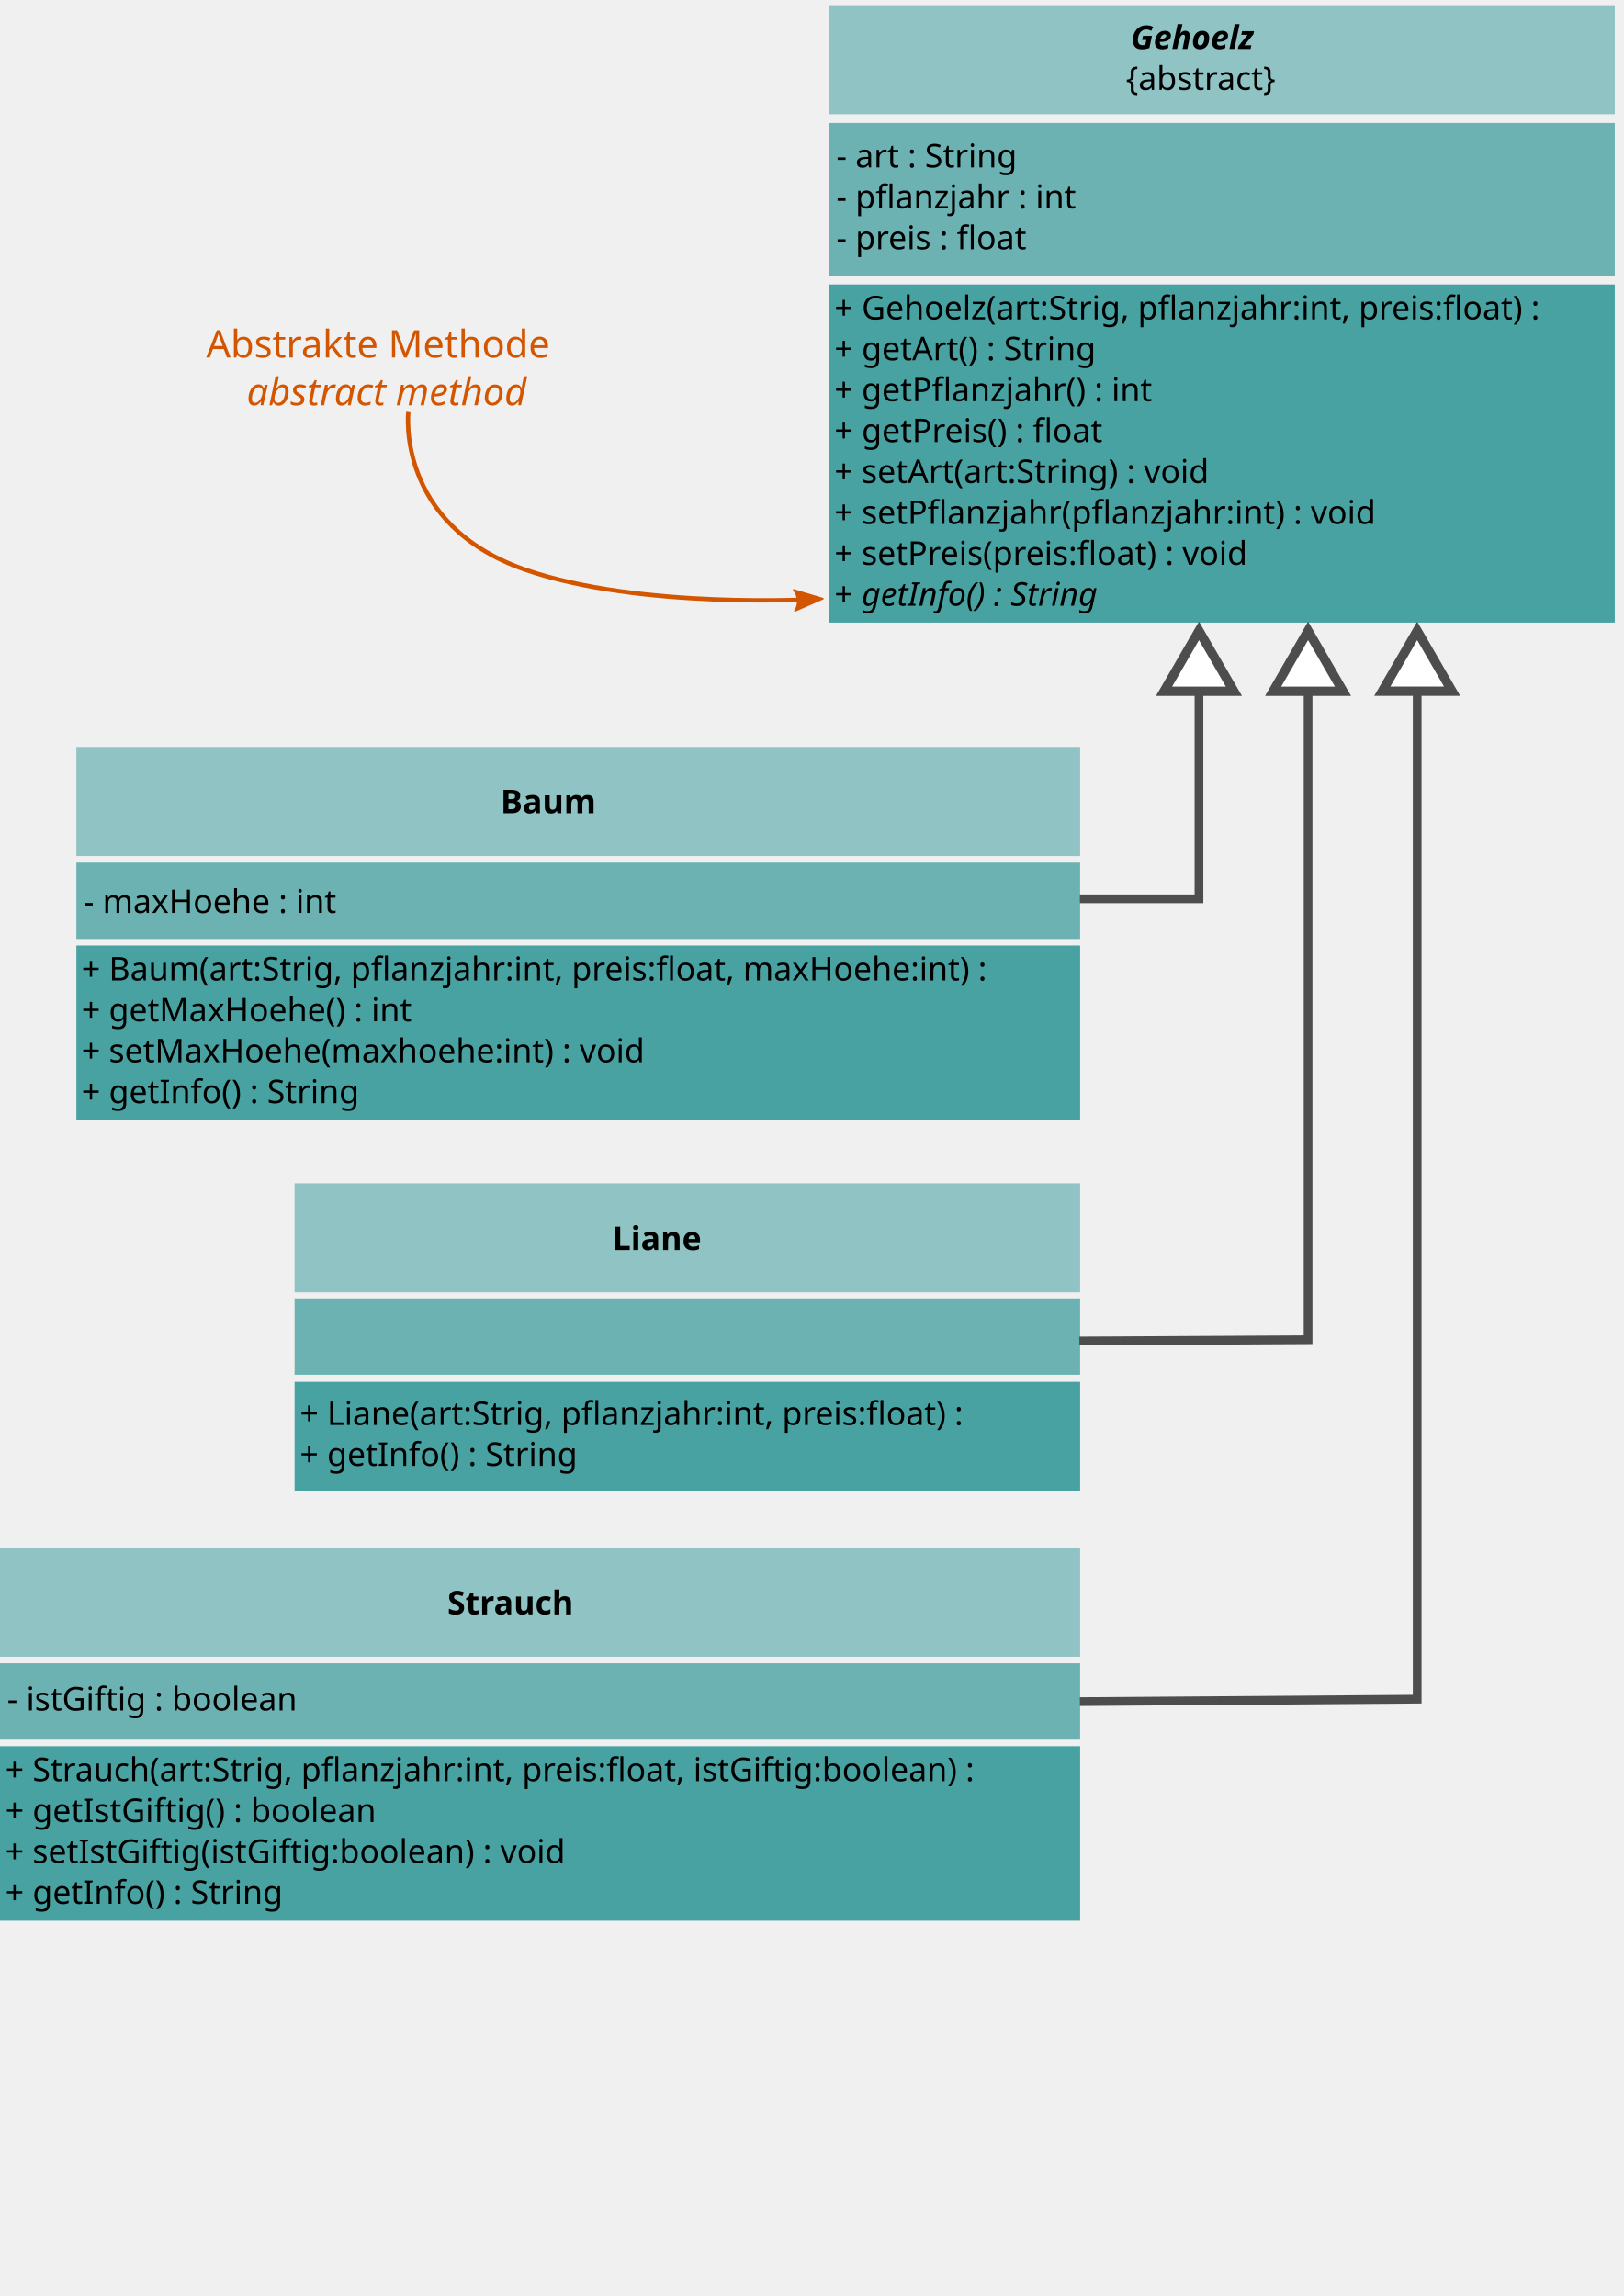
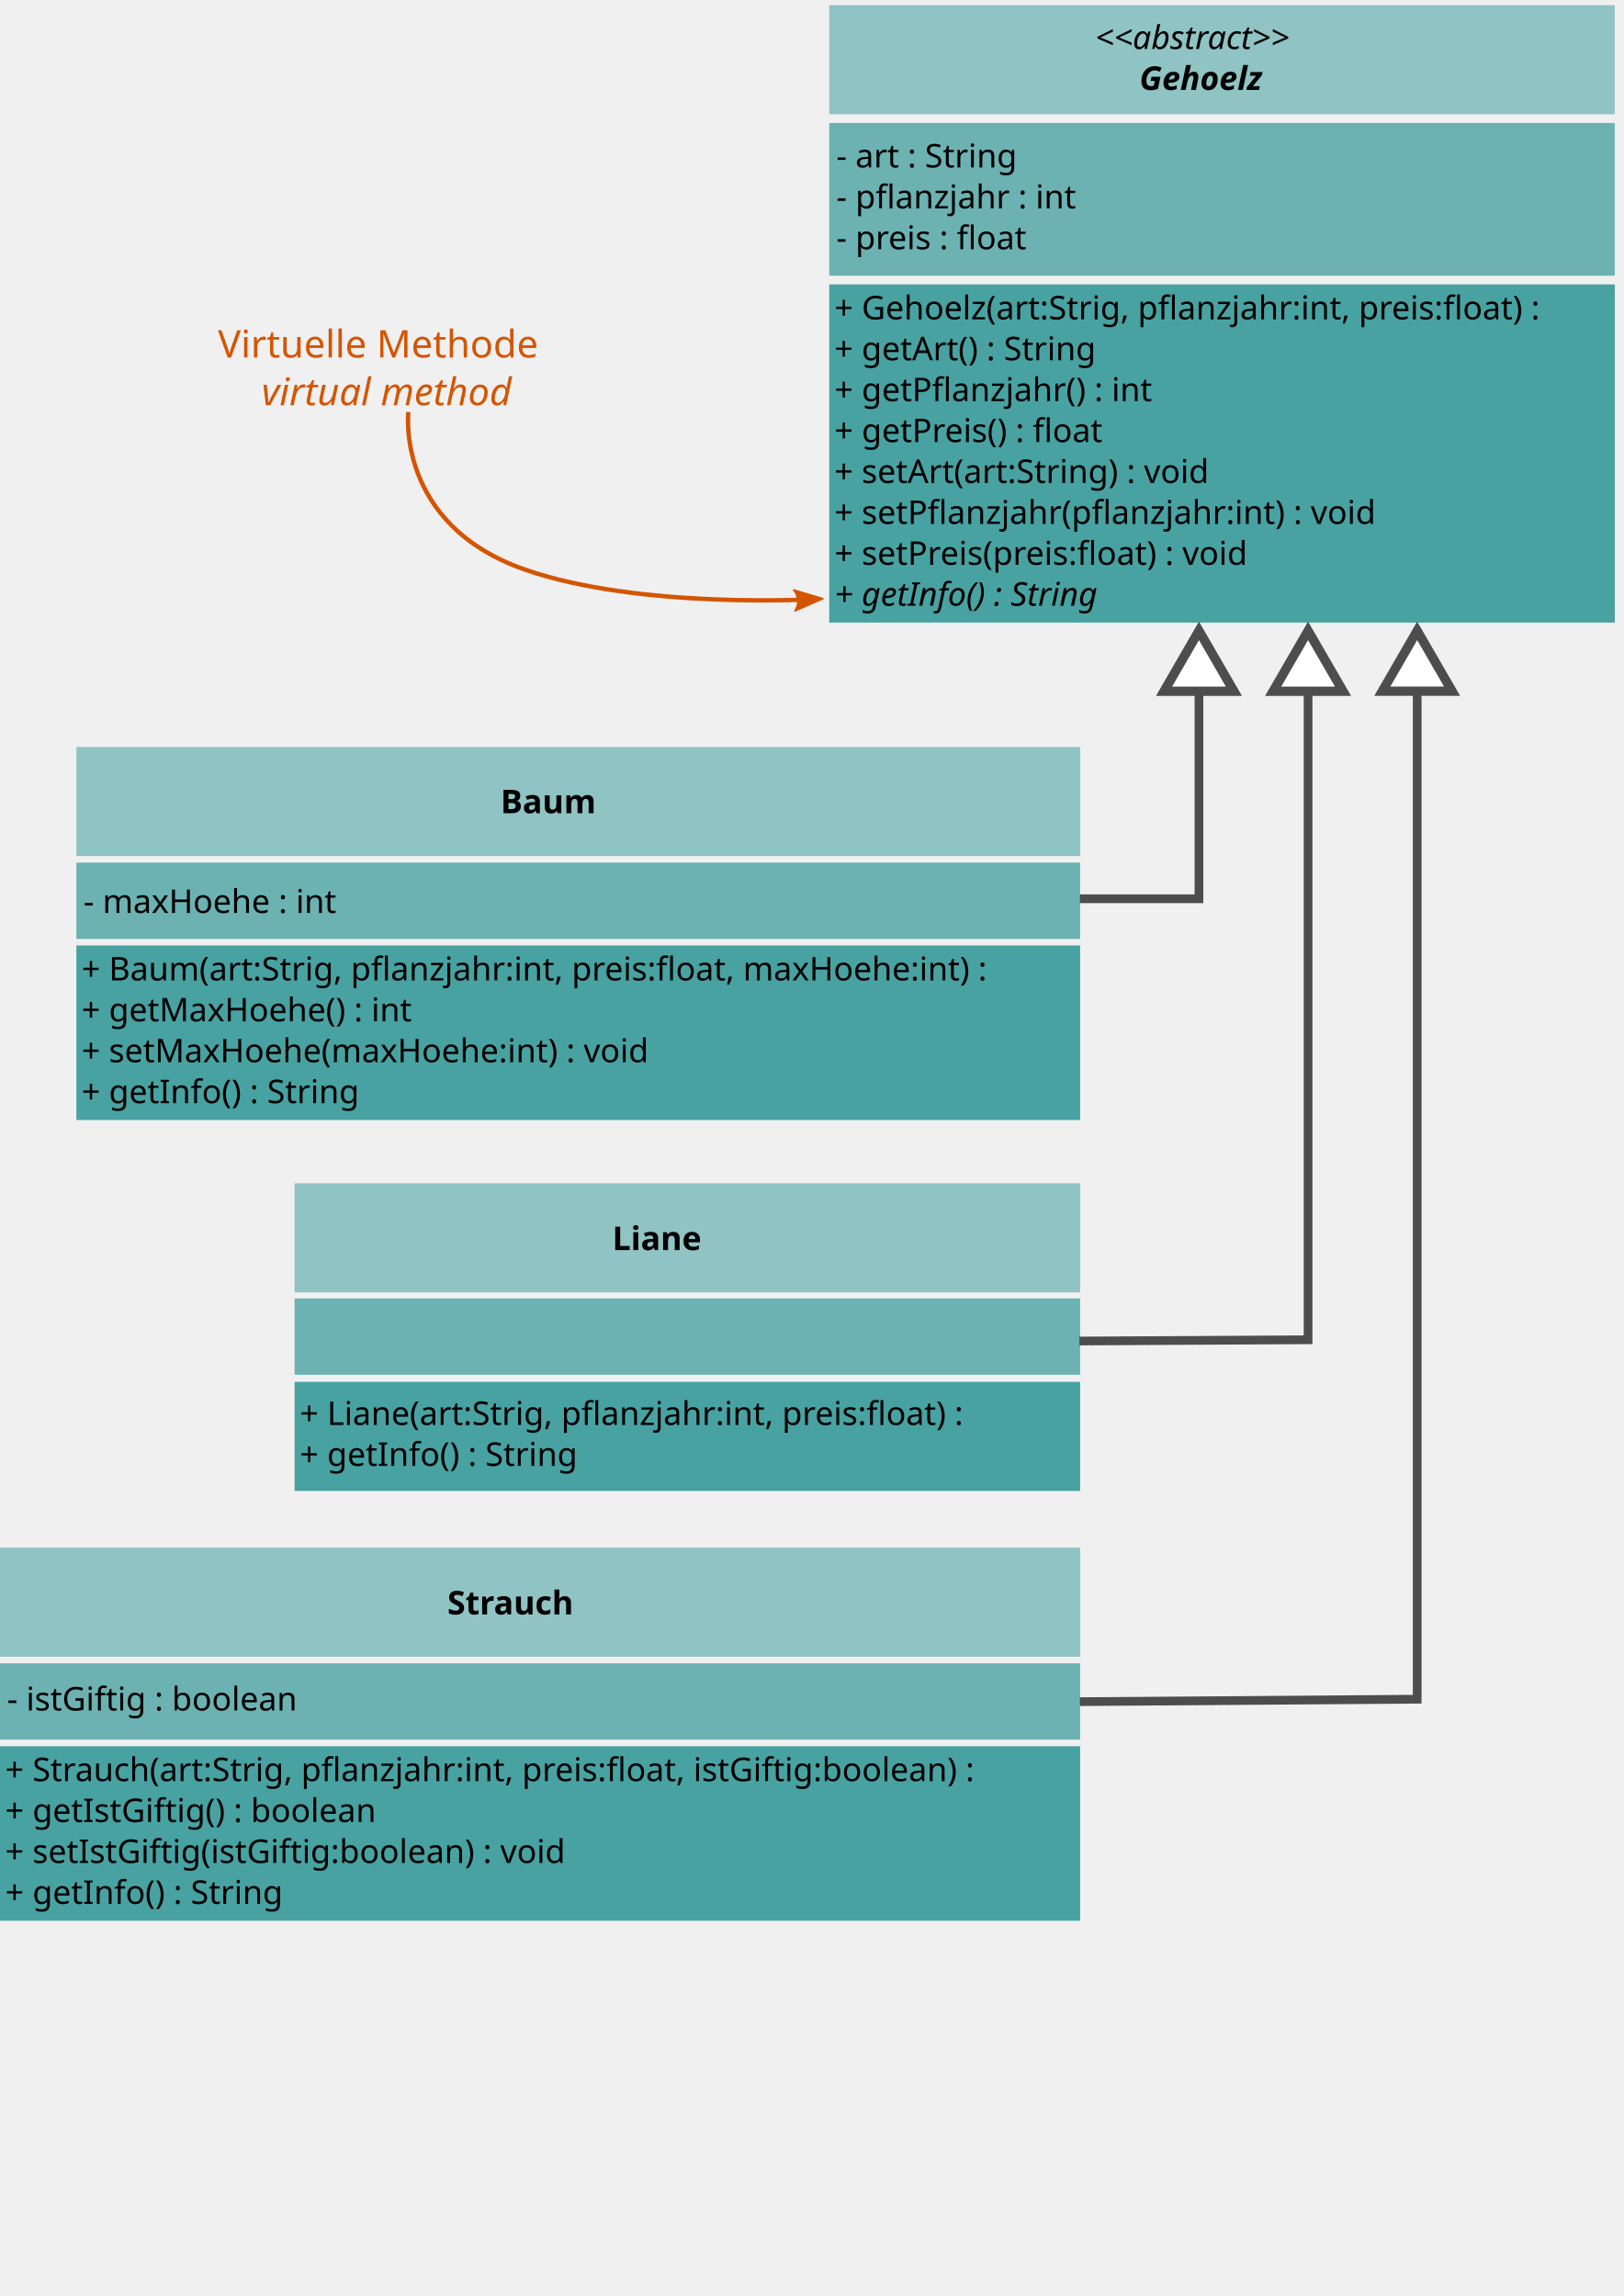
<svg xmlns="http://www.w3.org/2000/svg" width="210mm" height="297mm" viewBox="0 0 744.094 1052.362" id="svg2" version="1.1">
  <defs id="defs4">
    <marker orient="auto" refY="0.0" refX="0.0" id="TriangleOutL" style="overflow:visible">
      <path id="path4888" d="M 5.77,0.0 L -2.88,5.0 L -2.88,-5.0 L 5.77,0.0 z " style="fill-rule:evenodd;stroke:#000000;stroke-width:1pt;stroke-opacity:1;fill:#000000;fill-opacity:1" transform="scale(0.8)" />
    </marker>
    <marker orient="auto" refY="0.0" refX="0.0" id="Arrow2Mend" style="overflow:visible;">
      <path id="path4773" style="fill-rule:evenodd;stroke-width:0.625;stroke-linejoin:round;stroke:#d45500;stroke-opacity:1;fill:#d45500;fill-opacity:1" d="M 8.719,4.034 L -2.207,0.016 L 8.719,-4.002 C 6.973,-1.63 6.983,1.616 8.719,4.034 z " transform="scale(0.6) rotate(180) translate(0,0)" />
    </marker>
    <marker orient="auto" refY="0.0" refX="0.0" id="marker6082" style="overflow:visible">
      <path id="path6084" d="M 5.77,0.0 L -2.88,5.0 L -2.88,-5.0 L 5.77,0.0 z " style="fill-rule:evenodd;fill:#ffffff;stroke:#4d4d4d;stroke-width:1pt;stroke-opacity:1" transform="scale(0.8) translate(-6,0)" />
    </marker>
    <marker style="overflow:visible" id="marker5908" refX="0.0" refY="0.0" orient="auto">
      <path transform="scale(0.8) translate(-6,0)" style="fill-rule:evenodd;fill:#ffffff;stroke:#4d4d4d;stroke-width:1pt;stroke-opacity:1" d="M 5.77,0.0 L -2.88,5.0 L -2.88,-5.0 L 5.77,0.0 z " id="path5910" />
    </marker>
    <marker orient="auto" refY="0.0" refX="0.0" id="EmptyTriangleOutL" style="overflow:visible">
      <path id="path4906" d="M 5.77,0.0 L -2.88,5.0 L -2.88,-5.0 L 5.77,0.0 z " style="fill-rule:evenodd;fill:#ffffff;stroke:#4d4d4d;stroke-width:1pt;stroke-opacity:1" transform="scale(0.8) translate(-6,0)" />
    </marker>
    <marker orient="auto" refY="0.0" refX="0.0" id="Arrow2Lend" style="overflow:visible;">
      <path id="path4767" style="fill-rule:evenodd;stroke-width:0.625;stroke-linejoin:round;stroke:#000000;stroke-opacity:1;fill:#000000;fill-opacity:1" d="M 8.719,4.034 L -2.207,0.016 L 8.719,-4.002 C 6.973,-1.63 6.983,1.616 8.719,4.034 z " transform="scale(1.1) rotate(180) translate(1,0)" />
    </marker>
  </defs>
  <g id="layer1">
    <path style="fill:none;fill-rule:evenodd;stroke:#4d4d4d;stroke-width:4;stroke-linecap:butt;stroke-linejoin:miter;stroke-miterlimit:4;stroke-dasharray:none;stroke-opacity:1;marker-end:url(#marker6082)" d="m 494.847,779.95 154.605,-1.134 0,-490.415" id="path6080" />
    <path id="path5906" d="m 494.586,614.65 104.867,-0.572 0,-325.676" style="fill:none;fill-rule:evenodd;stroke:#4d4d4d;stroke-width:4;stroke-linecap:butt;stroke-linejoin:miter;stroke-miterlimit:4;stroke-dasharray:none;stroke-opacity:1;marker-end:url(#marker5908)" />
    <path style="fill:none;fill-rule:evenodd;stroke:#4d4d4d;stroke-width:4;stroke-linecap:butt;stroke-linejoin:miter;stroke-miterlimit:4;stroke-dasharray:none;stroke-opacity:1;marker-end:url(#EmptyTriangleOutL)" d="m 494.848,411.942 54.605,0 0,-123.54" id="path4740" />
    <rect style="opacity:0.4;fill:#008080;fill-opacity:1;stroke:none;stroke-width:2.8;stroke-linecap:round;stroke-miterlimit:4;stroke-dasharray:none;stroke-dashoffset:0" id="rect4140" width="360" height="50" x="380" y="2.362" />
    <text xml:space="preserve" style="font-style:normal;font-weight:normal;font-size:15px;line-height:125%;font-family:sans-serif;letter-spacing:0px;word-spacing:0px;fill:#000000;fill-opacity:1;stroke:none;stroke-width:1px;stroke-linecap:butt;stroke-linejoin:miter;stroke-opacity:1" x="560.004" y="22.462" id="text4136">
-       <tspan id="tspan4138" x="560.004" y="22.462" style="font-style:italic;font-variant:normal;font-weight:bold;font-stretch:normal;font-family:sans-serif;-inkscape-font-specification:'sans-serif Bold Italic';text-align:center;text-anchor:middle">Gehoelz</tspan>
-       <tspan x="560.004" y="41.212" id="tspan4219" style="text-align:center;text-anchor:middle">{abstract}</tspan>
+       <tspan id="tspan4138" x="560.004" y="22.462" style="font-style:italic;font-variant:normal;font-weight:normal;font-stretch:normal;font-family:sans-serif;-inkscape-font-specification:'sans-serif Italic';text-align:center;text-anchor:middle">&lt;&lt;abstract&gt;&gt;</tspan>
+       <tspan x="560.004" y="41.212" id="tspan4219" style="font-style:italic;font-variant:normal;font-weight:bold;font-stretch:normal;font-family:sans-serif;-inkscape-font-specification:'sans-serif Bold Italic';text-align:center;text-anchor:middle">Gehoelz</tspan>
    </text>
    <rect style="opacity:0.55;fill:#008080;fill-opacity:1;stroke:none;stroke-width:2.8;stroke-linecap:round;stroke-miterlimit:4;stroke-dasharray:none;stroke-dashoffset:0" id="rect4140-6" width="360" height="70" x="380" y="56.362" />
    <rect style="opacity:0.7;fill:#008080;fill-opacity:1;stroke:none;stroke-width:2.8;stroke-linecap:round;stroke-miterlimit:4;stroke-dasharray:none;stroke-dashoffset:0" id="rect4140-6-8" width="360" height="155" x="380" y="130.362" />
    <text xml:space="preserve" style="font-style:normal;font-weight:normal;font-size:15px;line-height:125%;font-family:sans-serif;letter-spacing:0px;word-spacing:0px;fill:#000000;fill-opacity:1;stroke:none;stroke-width:1px;stroke-linecap:butt;stroke-linejoin:miter;stroke-opacity:1" x="383.268" y="76.75" id="text4221">
      <tspan id="tspan4223" x="383.268" y="76.75">- art : String</tspan>
      <tspan x="383.268" y="95.5" id="tspan4225">- pflanzjahr : int</tspan>
      <tspan x="383.268" y="114.25" id="tspan4227">- preis : float</tspan>
    </text>
    <text xml:space="preserve" style="font-style:normal;font-weight:normal;font-size:15px;line-height:125%;font-family:sans-serif;letter-spacing:0px;word-spacing:0px;fill:#000000;fill-opacity:1;stroke:none;stroke-width:1px;stroke-linecap:butt;stroke-linejoin:miter;stroke-opacity:1" x="382.411" y="146.375" id="text4229">
      <tspan x="382.411" y="146.375" id="tspan4237">+ Gehoelz(art:Strig, pflanzjahr:int, preis:float) : </tspan>
      <tspan x="382.411" y="165.125" id="tspan4239">+ getArt() : String</tspan>
      <tspan x="382.411" y="183.875" id="tspan4233">+ getPflanzjahr() : int</tspan>
      <tspan x="382.411" y="202.625" id="tspan4235">+ getPreis() : float</tspan>
      <tspan x="382.411" y="221.375" id="tspan4243">+ setArt(art:String) : void</tspan>
      <tspan x="382.411" y="240.125" id="tspan4245">+ setPflanzjahr(pflanzjahr:int) : void</tspan>
      <tspan x="382.411" y="258.875" id="tspan4247">+ setPreis(preis:float) : void</tspan>
-       <tspan x="382.411" y="277.625" id="tspan4630">+ <tspan style="font-style:italic;font-variant:normal;font-weight:normal;font-stretch:normal;font-family:sans-serif;-inkscape-font-specification:'sans-serif Italic'" id="tspan4632">getInfo() : String</tspan>
-       </tspan>
+       <tspan x="382.411" y="277.625" id="tspan4630" style="-inkscape-font-specification:'sans-serif Italic';font-family:sans-serif;font-weight:normal;font-style:italic;font-stretch:normal;font-variant:normal">+ getInfo() : String</tspan>
    </text>
    <rect style="opacity:0.4;fill:#008080;fill-opacity:1;stroke:none;stroke-width:2.8;stroke-linecap:round;stroke-miterlimit:4;stroke-dasharray:none;stroke-dashoffset:0" id="rect4140-4" width="460" height="50" x="35" y="342.362" />
    <text xml:space="preserve" style="font-style:normal;font-weight:normal;font-size:15px;line-height:125%;font-family:sans-serif;letter-spacing:0px;word-spacing:0px;fill:#000000;fill-opacity:1;stroke:none;stroke-width:1px;stroke-linecap:butt;stroke-linejoin:miter;stroke-opacity:1" x="264.912" y="372.724" id="text4136-3">
      <tspan id="tspan4138-3" x="264.912" y="372.724" style="font-style:normal;font-variant:normal;font-weight:bold;font-stretch:normal;font-family:sans-serif;-inkscape-font-specification:'sans-serif Bold';text-align:center;text-anchor:middle">Baum</tspan>
      <tspan x="264.912" y="391.474" id="tspan4219-8" style="text-align:center;text-anchor:middle" />
    </text>
    <rect style="opacity:0.55;fill:#008080;fill-opacity:1;stroke:none;stroke-width:2.8;stroke-linecap:round;stroke-miterlimit:4;stroke-dasharray:none;stroke-dashoffset:0" id="rect4140-6-85" width="460" height="35" x="35" y="395.362" />
    <rect style="opacity:0.7;fill:#008080;fill-opacity:1;stroke:none;stroke-width:2.8;stroke-linecap:round;stroke-miterlimit:4;stroke-dasharray:none;stroke-dashoffset:0" id="rect4140-6-8-4" width="460" height="80" x="35" y="433.362" />
    <text xml:space="preserve" style="font-style:normal;font-weight:normal;font-size:15px;line-height:125%;font-family:sans-serif;letter-spacing:0px;word-spacing:0px;fill:#000000;fill-opacity:1;stroke:none;stroke-width:1px;stroke-linecap:butt;stroke-linejoin:miter;stroke-opacity:1" x="38.268" y="418.454" id="text4221-2">
      <tspan x="38.268" y="418.454" id="tspan4227-3">- maxHoehe : int</tspan>
    </text>
    <text xml:space="preserve" style="font-style:normal;font-weight:normal;font-size:15px;line-height:125%;font-family:sans-serif;letter-spacing:0px;word-spacing:0px;fill:#000000;fill-opacity:1;stroke:none;stroke-width:1px;stroke-linecap:butt;stroke-linejoin:miter;stroke-opacity:1" x="37.411" y="449.375" id="text4229-2">
      <tspan x="37.411" y="449.375" id="tspan4237-7">+ Baum(art:Strig, pflanzjahr:int, preis:float, maxHoehe:int) : </tspan>
      <tspan x="37.411" y="468.125" id="tspan4239-6">+ getMaxHoehe() : int</tspan>
-       <tspan x="37.411" y="486.875" id="tspan4367">+ setMaxHoehe(maxhoehe:int) : void</tspan>
+       <tspan x="37.411" y="486.875" id="tspan4367">+ setMaxHoehe(maxHoehe:int) : void</tspan>
      <tspan x="37.411" y="505.625" id="tspan4656">+ getInfo() : String</tspan>
      <tspan x="37.411" y="524.375" id="tspan4247-3" />
    </text>
    <rect style="opacity:0.4;fill:#008080;fill-opacity:1;stroke:none;stroke-width:2.8;stroke-linecap:round;stroke-miterlimit:4;stroke-dasharray:none;stroke-dashoffset:0" id="rect4140-4-3" width="495" height="50" x="0" y="709.362" />
    <text xml:space="preserve" style="font-style:normal;font-weight:normal;font-size:15px;line-height:125%;font-family:sans-serif;letter-spacing:0px;word-spacing:0px;fill:#000000;fill-opacity:1;stroke:none;stroke-width:1px;stroke-linecap:butt;stroke-linejoin:miter;stroke-opacity:1" x="247.555" y="739.954" id="text4136-3-2">
      <tspan id="tspan4138-3-1" x="247.555" y="739.954" style="font-style:normal;font-variant:normal;font-weight:bold;font-stretch:normal;font-family:sans-serif;-inkscape-font-specification:'sans-serif Bold';text-align:center;text-anchor:middle">Strauch</tspan>
      <tspan x="247.555" y="758.704" id="tspan4219-8-6" style="text-align:center;text-anchor:middle" />
    </text>
    <rect style="opacity:0.55;fill:#008080;fill-opacity:1;stroke:none;stroke-width:2.8;stroke-linecap:round;stroke-miterlimit:4;stroke-dasharray:none;stroke-dashoffset:0" id="rect4140-6-85-0" width="495" height="35" x="0" y="762.362" />
    <rect style="opacity:0.7;fill:#008080;fill-opacity:1;stroke:none;stroke-width:2.8;stroke-linecap:round;stroke-miterlimit:4;stroke-dasharray:none;stroke-dashoffset:0" id="rect4140-6-8-4-5" width="495" height="80" x="0" y="800.362" />
    <text xml:space="preserve" style="font-style:normal;font-weight:normal;font-size:15px;line-height:125%;font-family:sans-serif;letter-spacing:0px;word-spacing:0px;fill:#000000;fill-opacity:1;stroke:none;stroke-width:1px;stroke-linecap:butt;stroke-linejoin:miter;stroke-opacity:1" x="3.268" y="784" id="text4221-2-4">
      <tspan x="3.268" y="784" id="tspan4227-3-3">- istGiftig : boolean</tspan>
    </text>
    <text xml:space="preserve" style="font-style:normal;font-weight:normal;font-size:15px;line-height:125%;font-family:sans-serif;letter-spacing:0px;word-spacing:0px;fill:#000000;fill-opacity:1;stroke:none;stroke-width:1px;stroke-linecap:butt;stroke-linejoin:miter;stroke-opacity:1" x="2.411" y="816.375" id="text4229-2-4">
      <tspan x="2.411" y="816.375" id="tspan4237-7-6">+ Strauch(art:Strig, pflanzjahr:int, preis:float, istGiftig:boolean) : </tspan>
      <tspan x="2.411" y="835.125" id="tspan4239-6-4">+ getIstGiftig() : boolean</tspan>
      <tspan x="2.411" y="853.875" id="tspan4367-1">+ setIstGiftig(istGiftig:boolean) : void</tspan>
      <tspan x="2.411" y="872.625" id="tspan4247-3-4">+ getInfo() : String</tspan>
    </text>
    <rect style="opacity:0.4;fill:#008080;fill-opacity:1;stroke:none;stroke-width:2.8;stroke-linecap:round;stroke-miterlimit:4;stroke-dasharray:none;stroke-dashoffset:0" id="rect4140-4-9" width="360" height="50" x="135" y="542.362" />
    <text xml:space="preserve" style="font-style:normal;font-weight:normal;font-size:15px;line-height:125%;font-family:sans-serif;letter-spacing:0px;word-spacing:0px;fill:#000000;fill-opacity:1;stroke:none;stroke-width:1px;stroke-linecap:butt;stroke-linejoin:miter;stroke-opacity:1" x="314.67" y="572.954" id="text4136-3-5">
      <tspan id="tspan4138-3-7" x="314.67" y="572.954" style="font-style:normal;font-variant:normal;font-weight:bold;font-stretch:normal;font-family:sans-serif;-inkscape-font-specification:'sans-serif Bold';text-align:center;text-anchor:middle">Liane</tspan>
      <tspan x="314.67" y="591.704" id="tspan4219-8-1" style="text-align:center;text-anchor:middle" />
    </text>
    <rect style="opacity:0.55;fill:#008080;fill-opacity:1;stroke:none;stroke-width:2.8;stroke-linecap:round;stroke-miterlimit:4;stroke-dasharray:none;stroke-dashoffset:0" id="rect4140-6-85-2" width="360" height="35" x="135" y="595.119" />
    <rect style="opacity:0.7;fill:#008080;fill-opacity:1;stroke:none;stroke-width:2.8;stroke-linecap:round;stroke-miterlimit:4;stroke-dasharray:none;stroke-dashoffset:0" id="rect4140-6-8-4-4" width="360" height="50" x="135" y="633.362" />
    <text xml:space="preserve" style="font-style:normal;font-weight:normal;font-size:15px;line-height:125%;font-family:sans-serif;letter-spacing:0px;word-spacing:0px;fill:#000000;fill-opacity:1;stroke:none;stroke-width:1px;stroke-linecap:butt;stroke-linejoin:miter;stroke-opacity:1" x="137.411" y="653.125" id="text4229-2-4-0">
      <tspan x="137.411" y="653.125" id="tspan4367-1-7">+ Liane(art:Strig, pflanzjahr:int, preis:float) : </tspan>
      <tspan x="137.411" y="671.875" id="tspan4247-3-4-5">+ getInfo() : String</tspan>
    </text>
    <path style="fill:none;fill-rule:evenodd;stroke:#d45500;stroke-width:2;stroke-linecap:butt;stroke-linejoin:miter;stroke-miterlimit:4;stroke-dasharray:none;stroke-opacity:1;marker-end:url(#Arrow2Mend)" d="m 187.128,188.83 c 0,0 -5.93,51.479 53.325,72.203 52.715,18.437 134.015,13.555 134.015,13.555" id="path11754" />
    <text xml:space="preserve" style="font-style:normal;font-weight:normal;font-size:15px;line-height:125%;font-family:sans-serif;letter-spacing:0px;word-spacing:0px;fill:#d45500;fill-opacity:1;stroke:none;stroke-width:1px;stroke-linecap:butt;stroke-linejoin:miter;stroke-opacity:1" x="186.922" y="163.862" id="text12528">
-       <tspan id="tspan12530" x="186.922" y="163.862" style="font-size:17.5px;text-align:center;text-anchor:middle;fill:#d45500">Abstrakte Methode</tspan>
-       <tspan x="186.922" y="185.737" id="tspan12532" style="font-style:italic;font-variant:normal;font-weight:normal;font-stretch:normal;font-size:17.5px;font-family:sans-serif;-inkscape-font-specification:'sans-serif Italic';text-align:center;text-anchor:middle;fill:#d45500">abstract method</tspan>
+       <tspan x="186.922" y="163.862" style="font-size:17.5px;text-align:center;text-anchor:middle;fill:#d45500" id="tspan4248">Virtuelle Methode</tspan>
+       <tspan x="186.922" y="185.737" id="tspan12532" style="font-style:italic;font-variant:normal;font-weight:normal;font-stretch:normal;font-size:17.5px;font-family:sans-serif;-inkscape-font-specification:'sans-serif Italic';text-align:center;text-anchor:middle;fill:#d45500">virtual method</tspan>
    </text>
  </g>
</svg>
